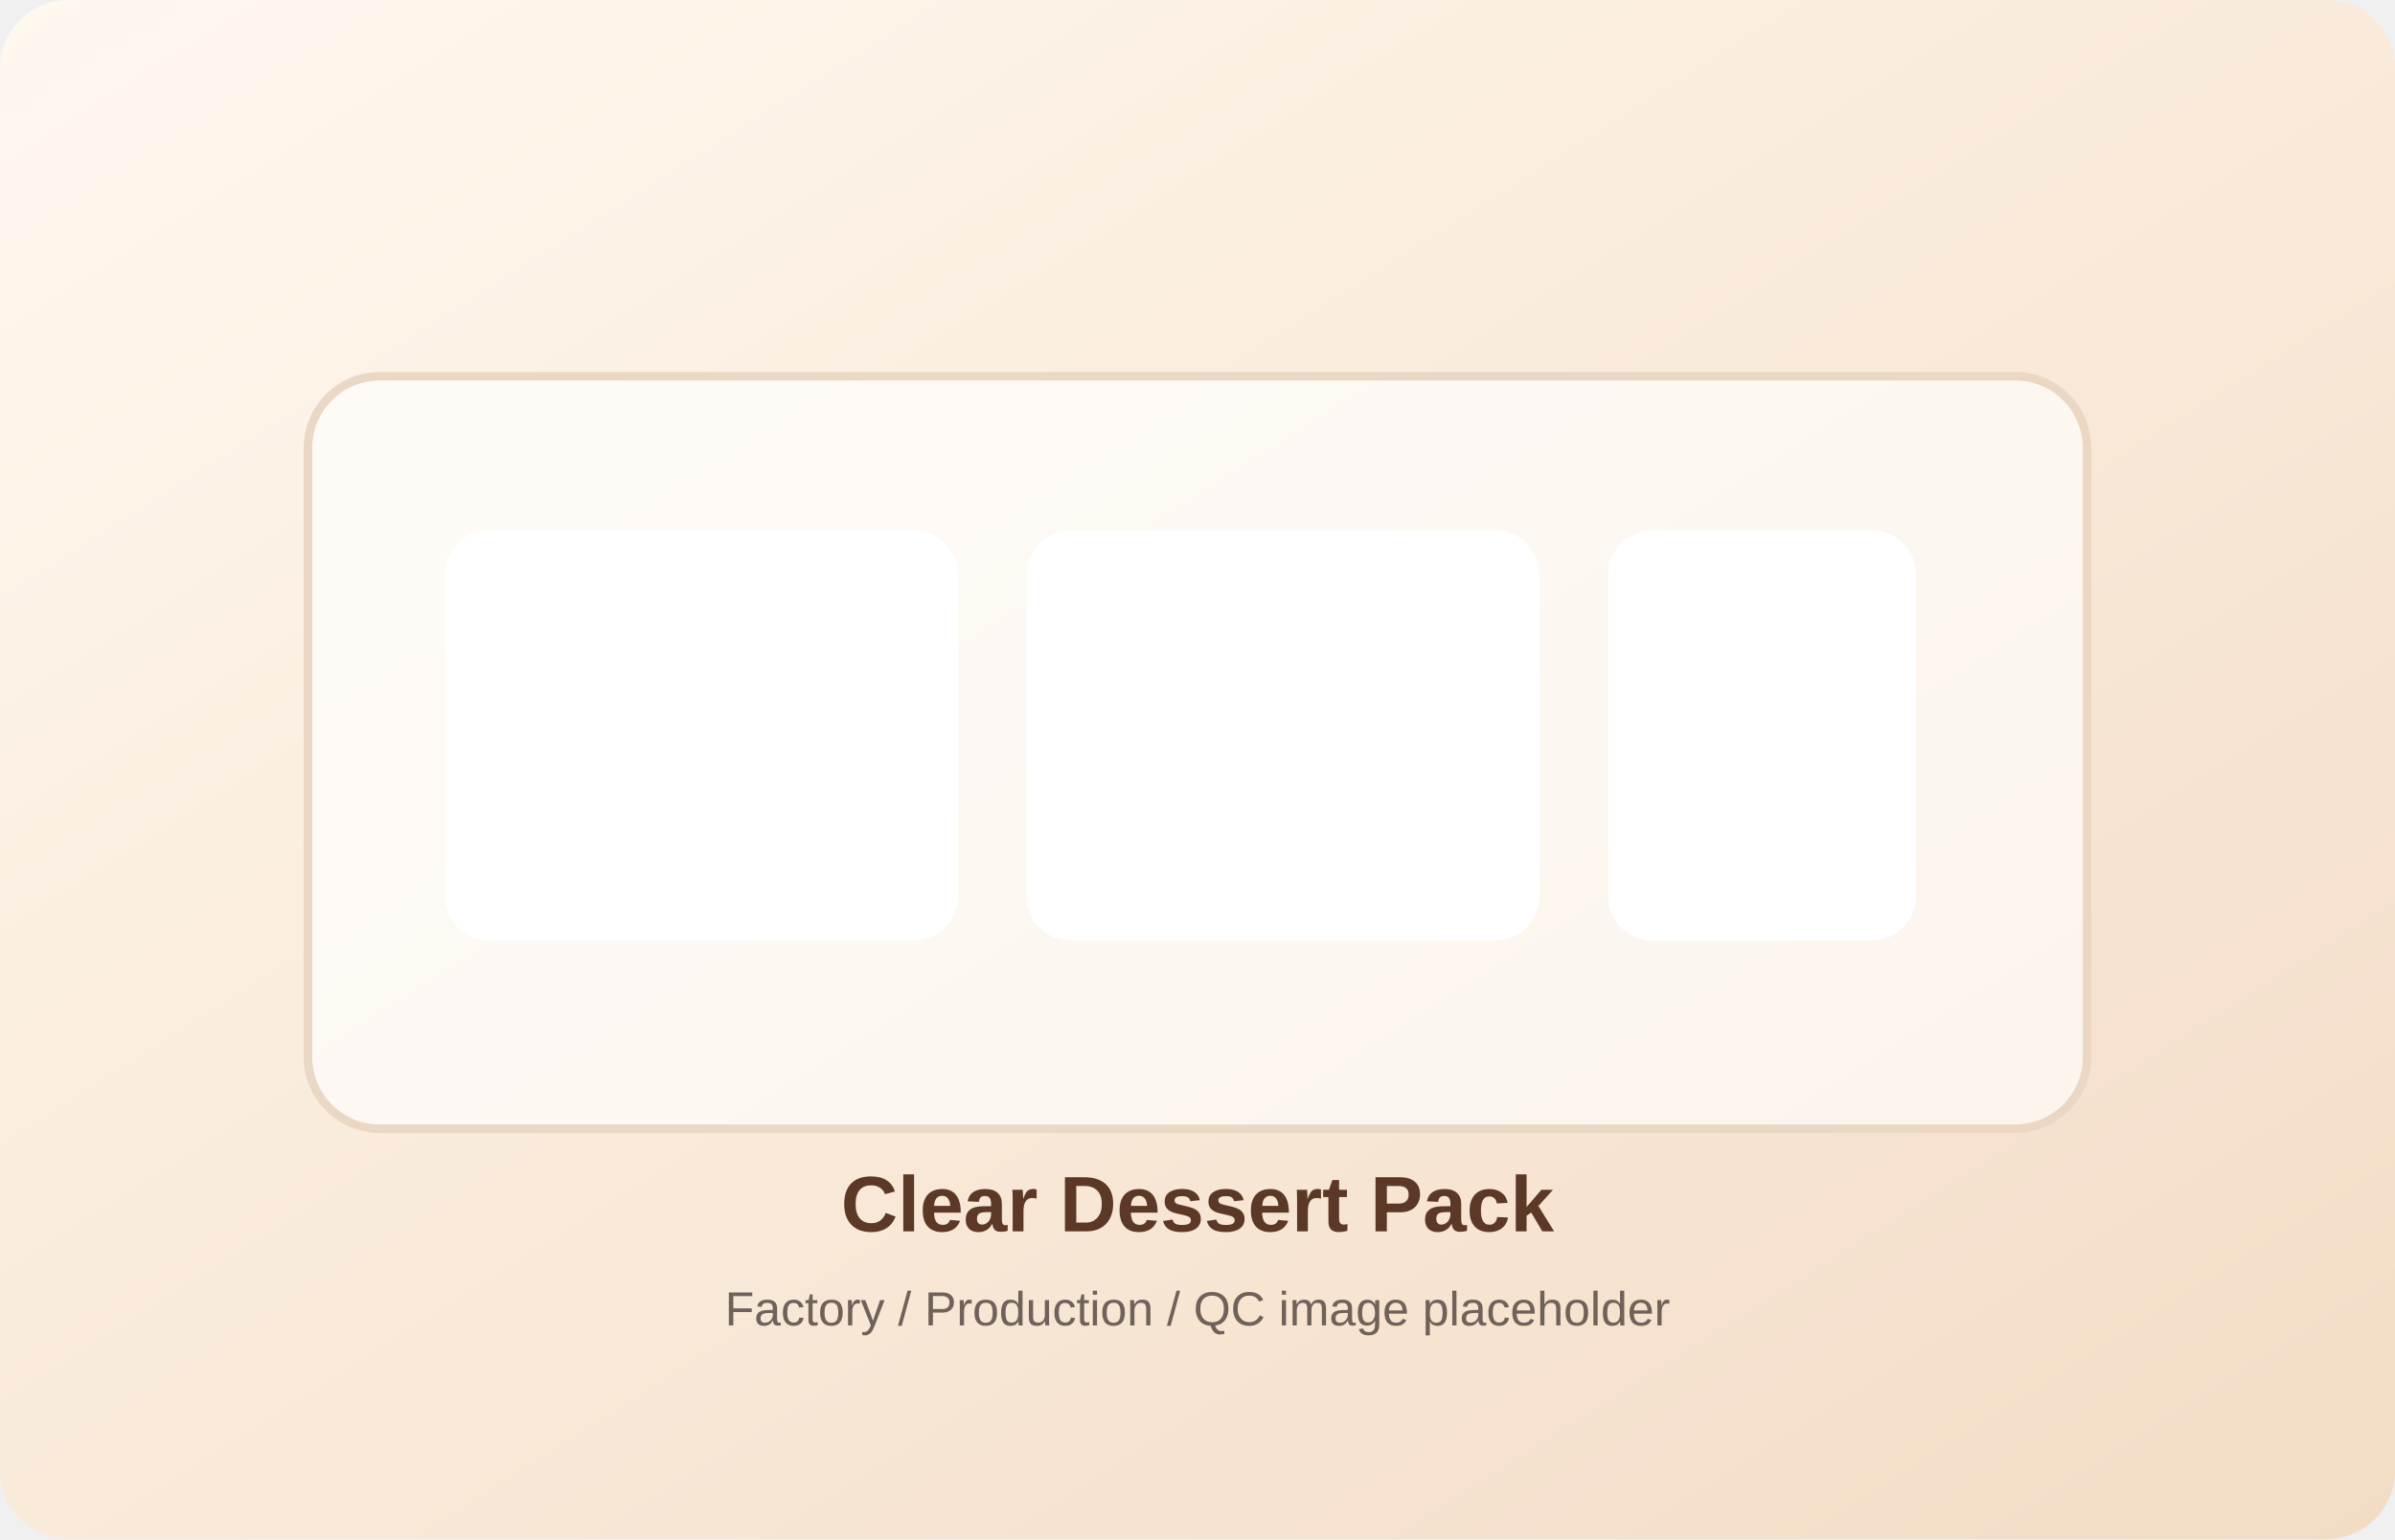
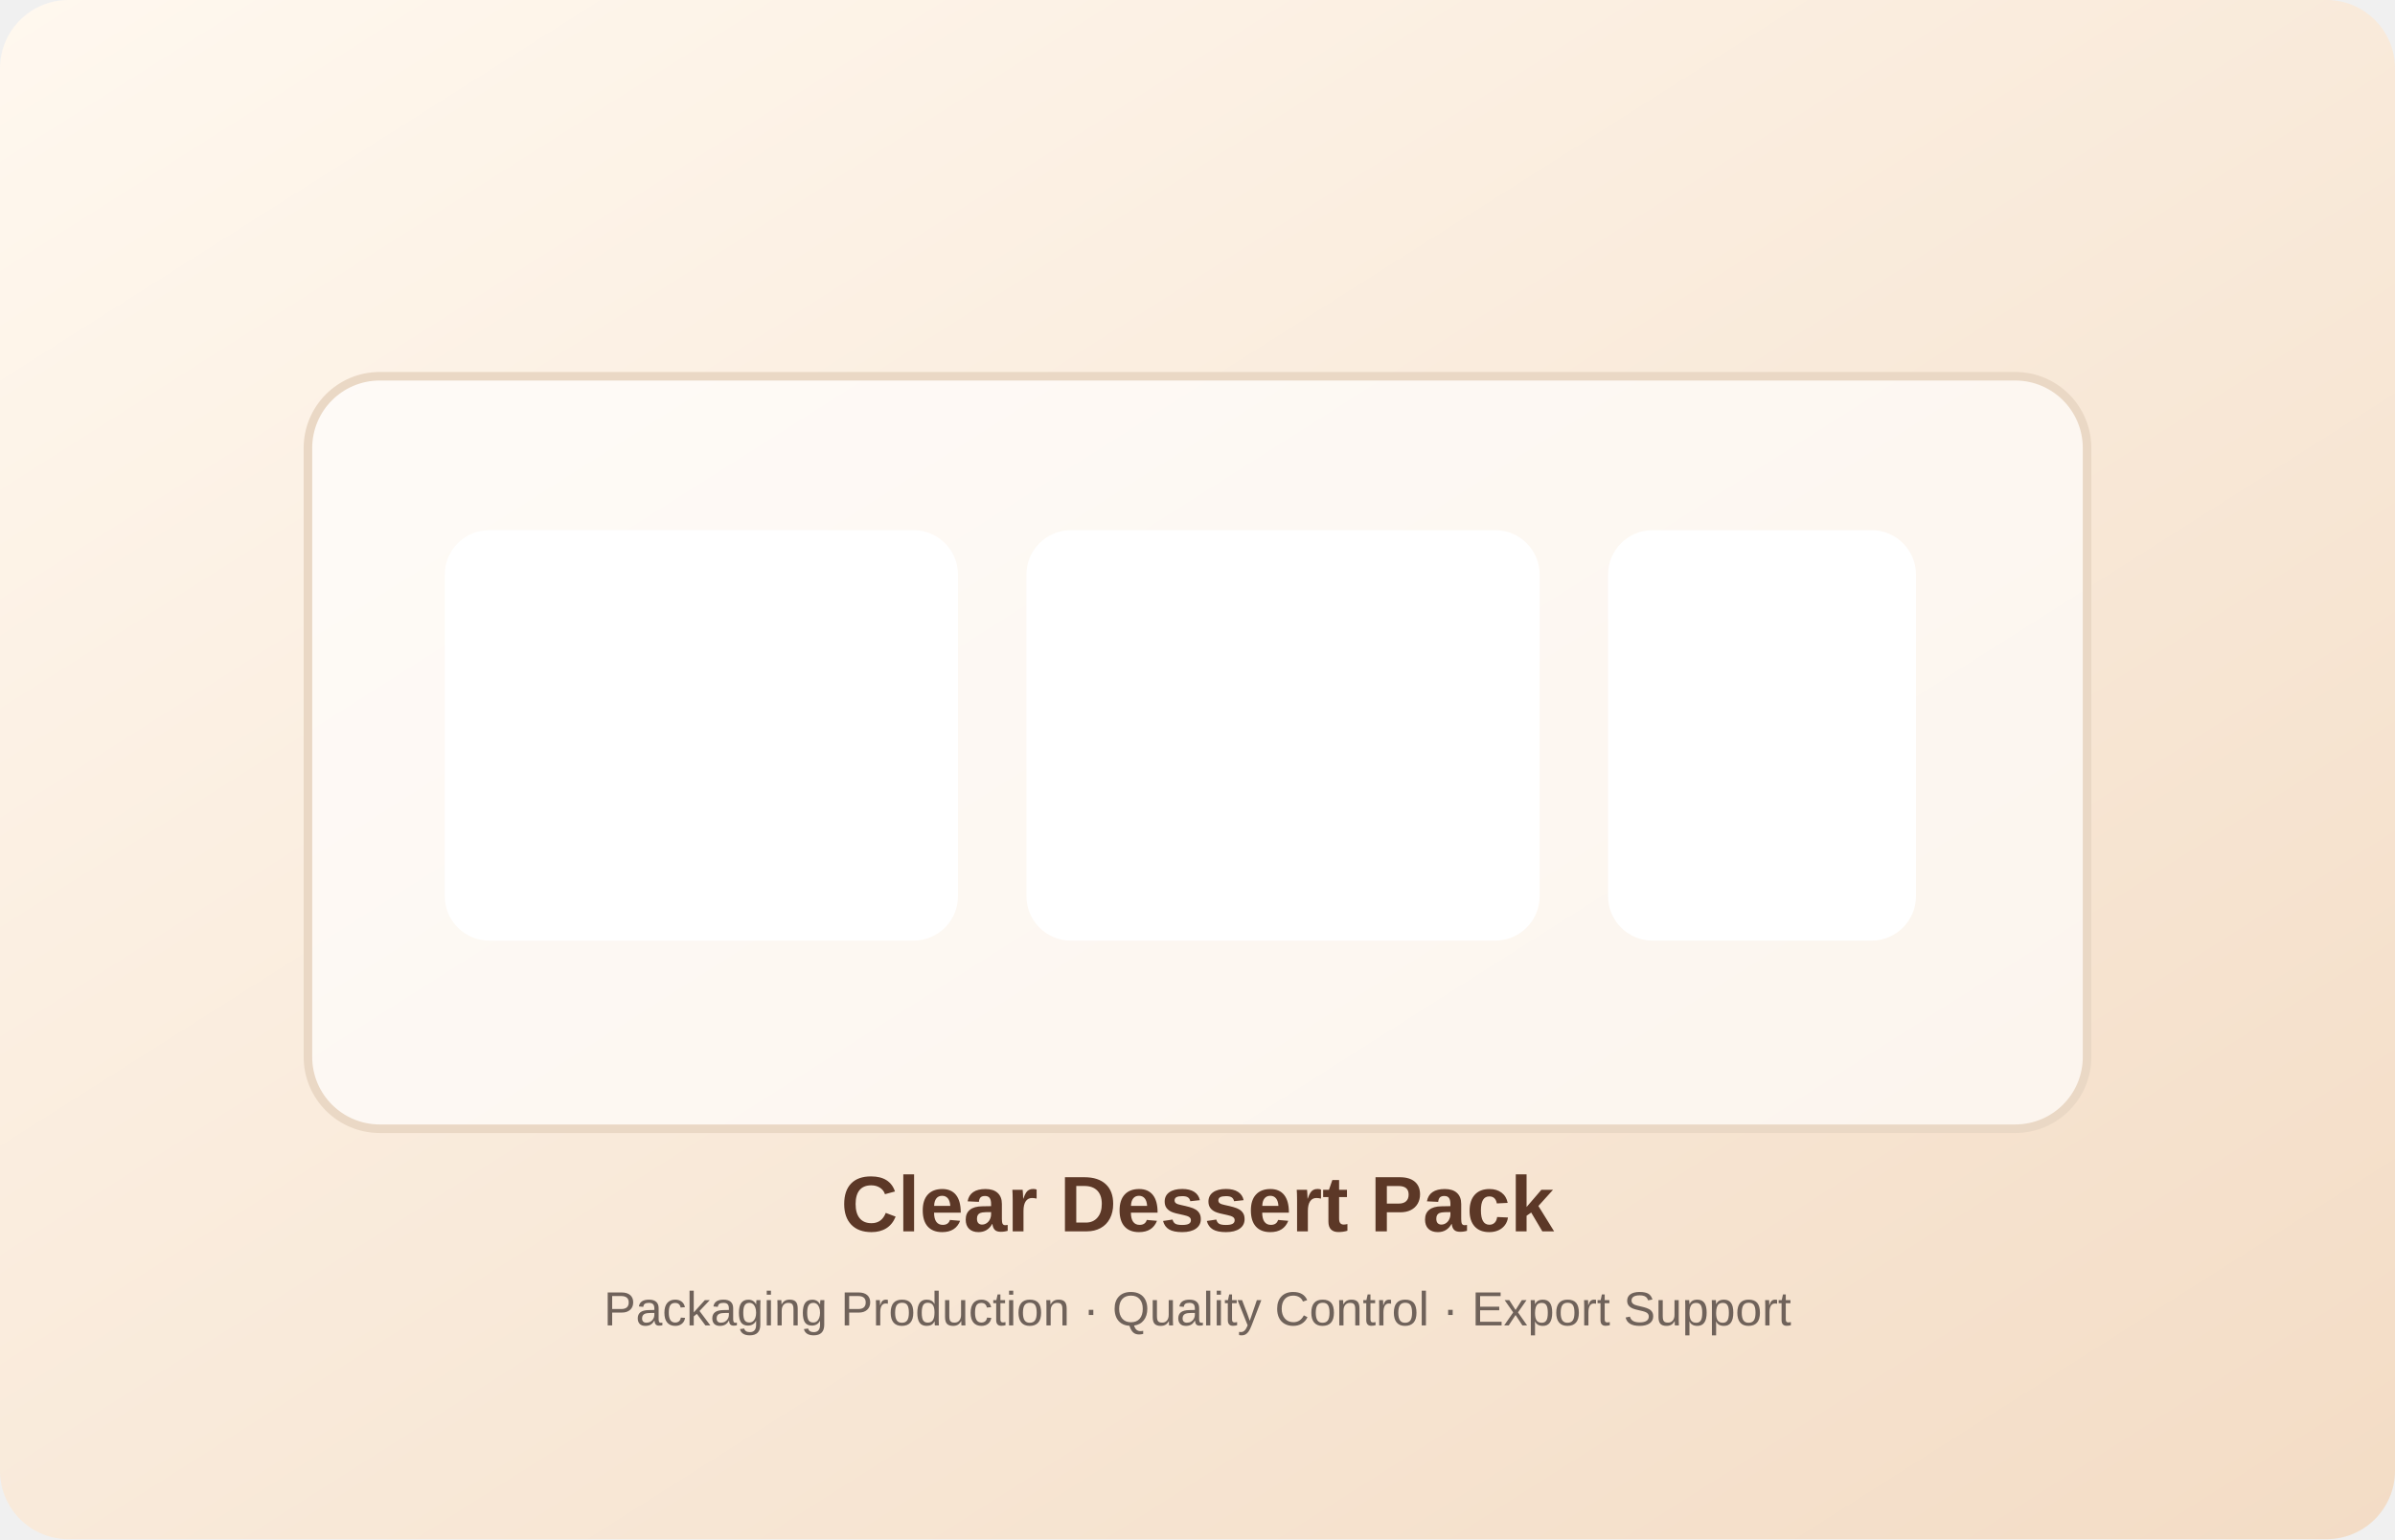
<svg xmlns="http://www.w3.org/2000/svg" width="1400" height="900" viewBox="0 0 1400 900">
  <defs>
    <linearGradient id="bg" x1="0" x2="1" y1="0" y2="1">
      <stop stop-color="#fff8ef" />
      <stop offset="1" stop-color="#f3dcc5" />
    </linearGradient>
  </defs>
  <rect width="1400" height="900" rx="40" fill="url(#bg)" />
  <rect x="180" y="220" width="1040" height="440" rx="42" fill="rgba(255,255,255,.65)" stroke="#ead8c5" stroke-width="5" />
  <rect x="260" y="310" width="300" height="240" rx="26" fill="#fff" />
  <rect x="600" y="310" width="300" height="240" rx="26" fill="#fff" />
  <rect x="940" y="310" width="180" height="240" rx="26" fill="#fff" />
  <text x="700" y="720" text-anchor="middle" font-family="Arial" font-weight="700" font-size="46" fill="#5c3827">Clear Dessert Pack</text>
-   <text x="700" y="775" text-anchor="middle" font-family="Arial" font-size="28" fill="#6f625a">Factory / Production / QC image placeholder</text>
+   <text x="700" y="775" text-anchor="middle" font-family="Arial" font-size="28" fill="#6f625a">Packaging Production · Quality Control · Export Support</text>
</svg>
